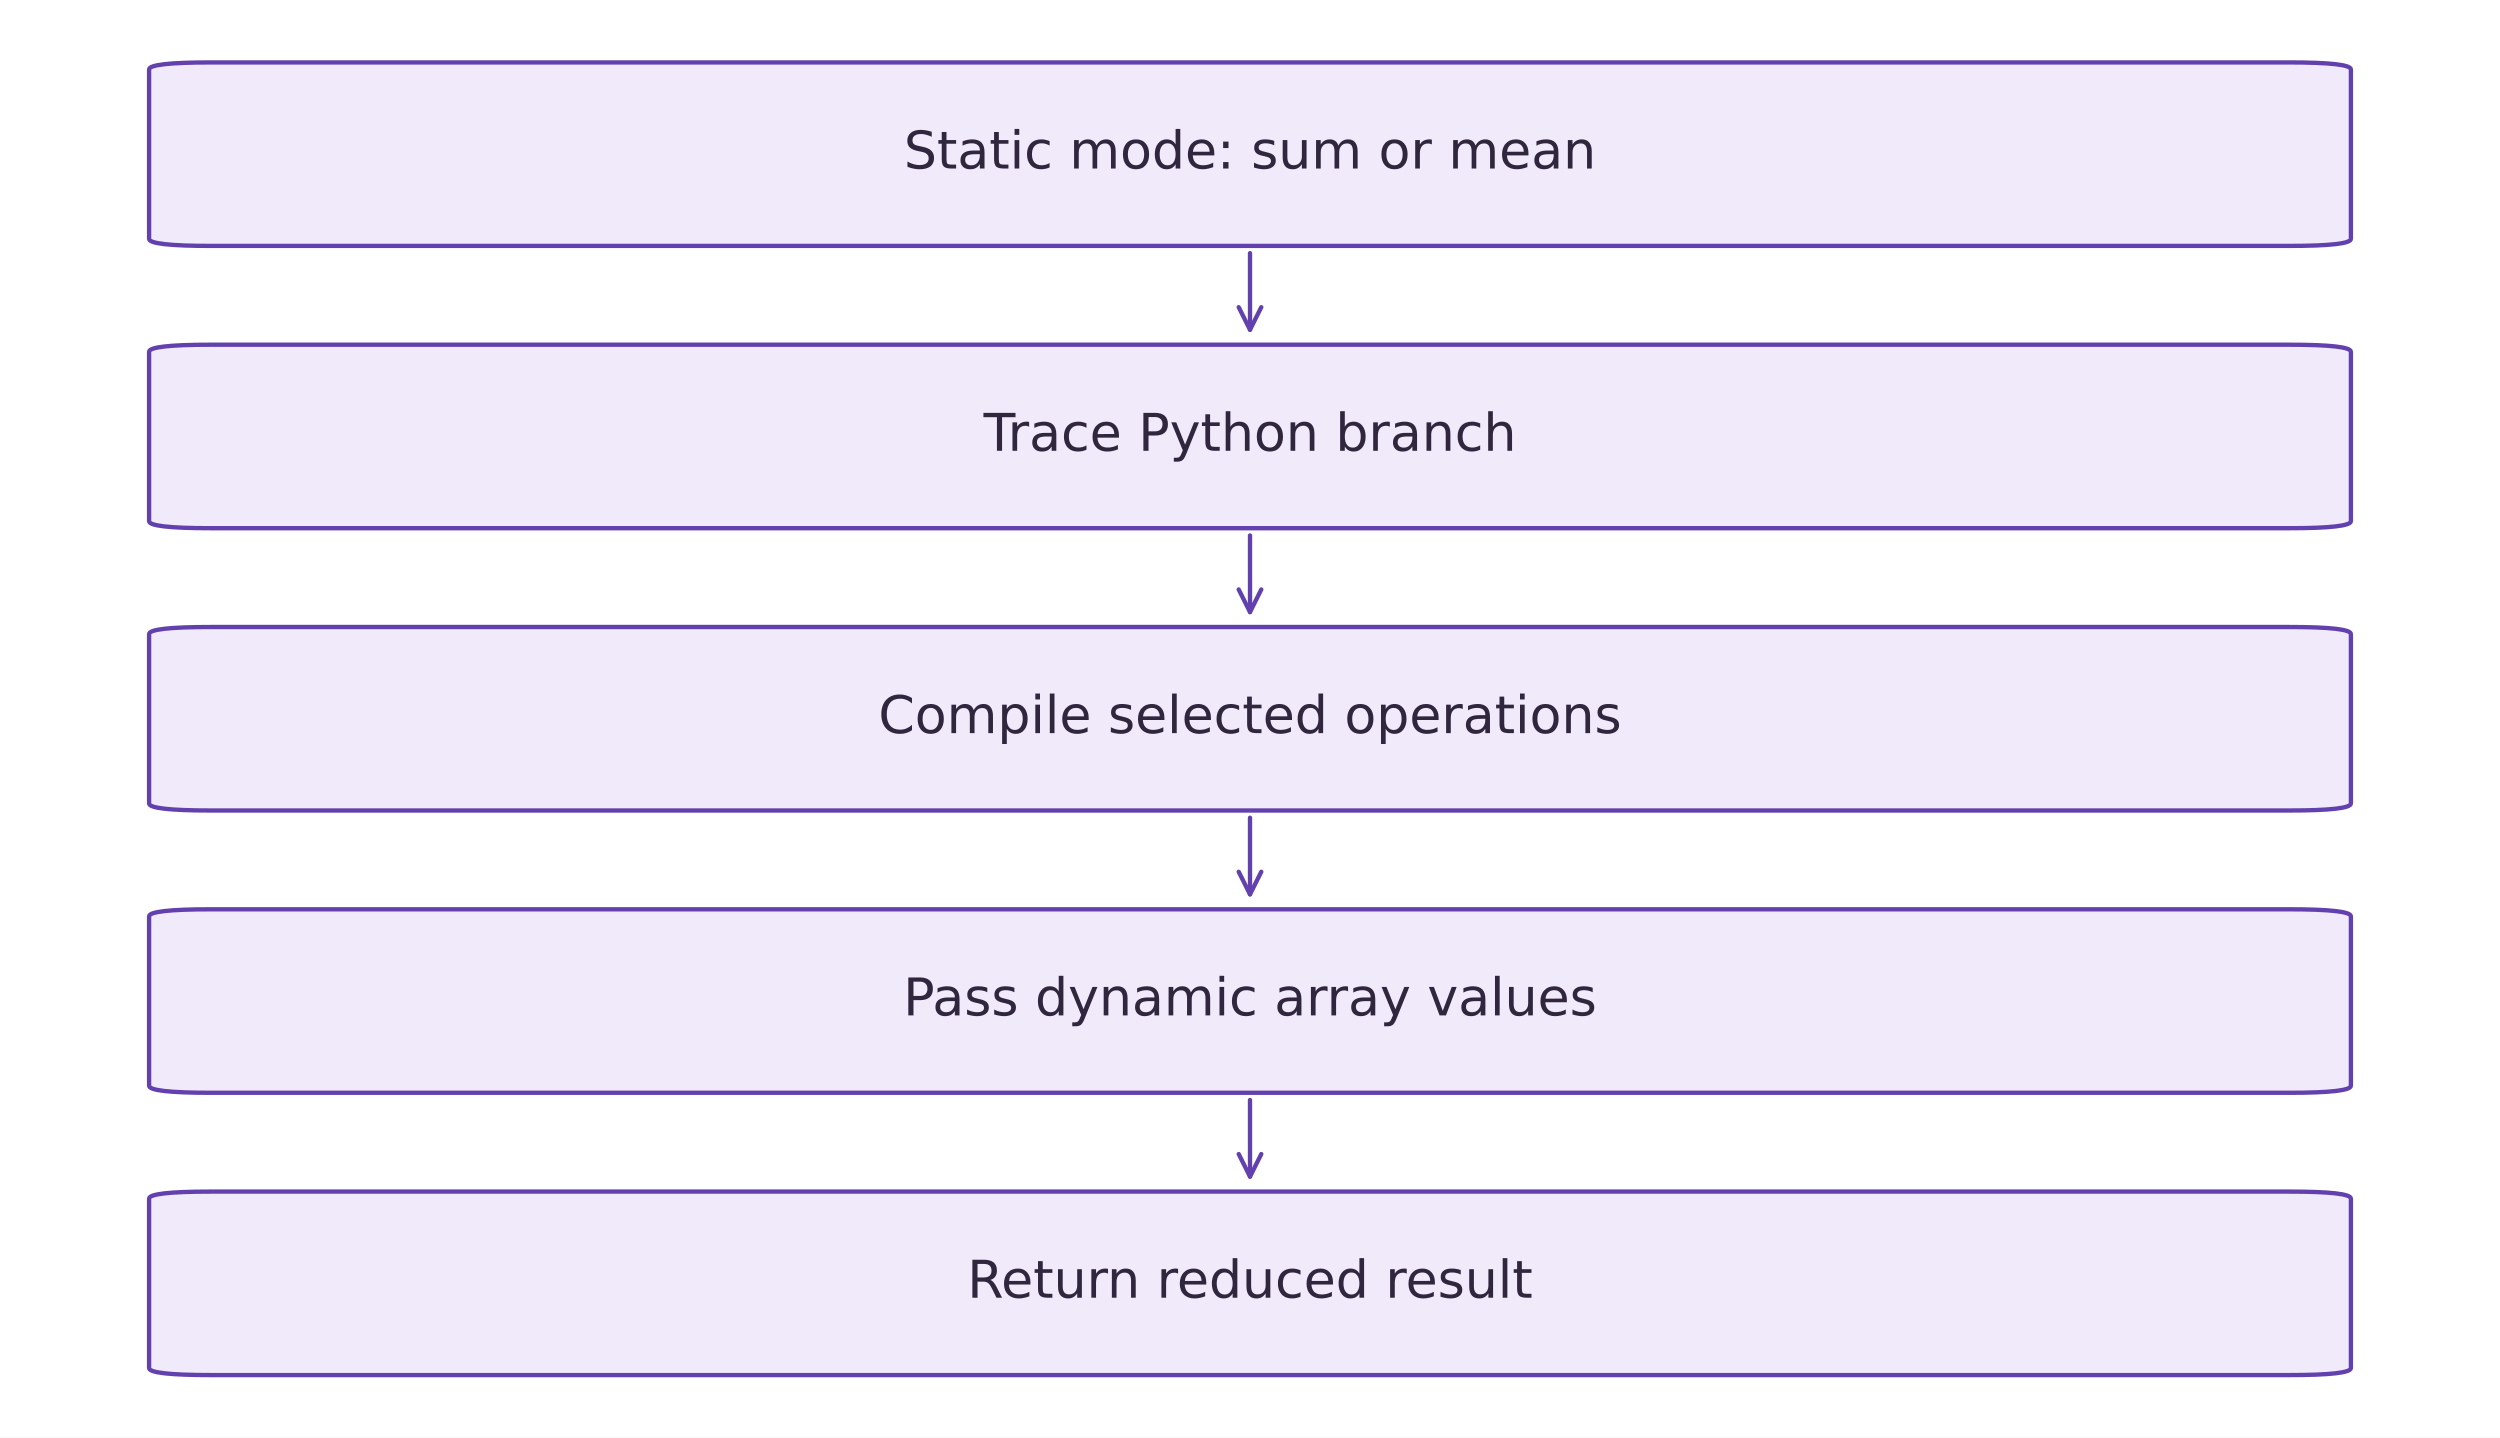
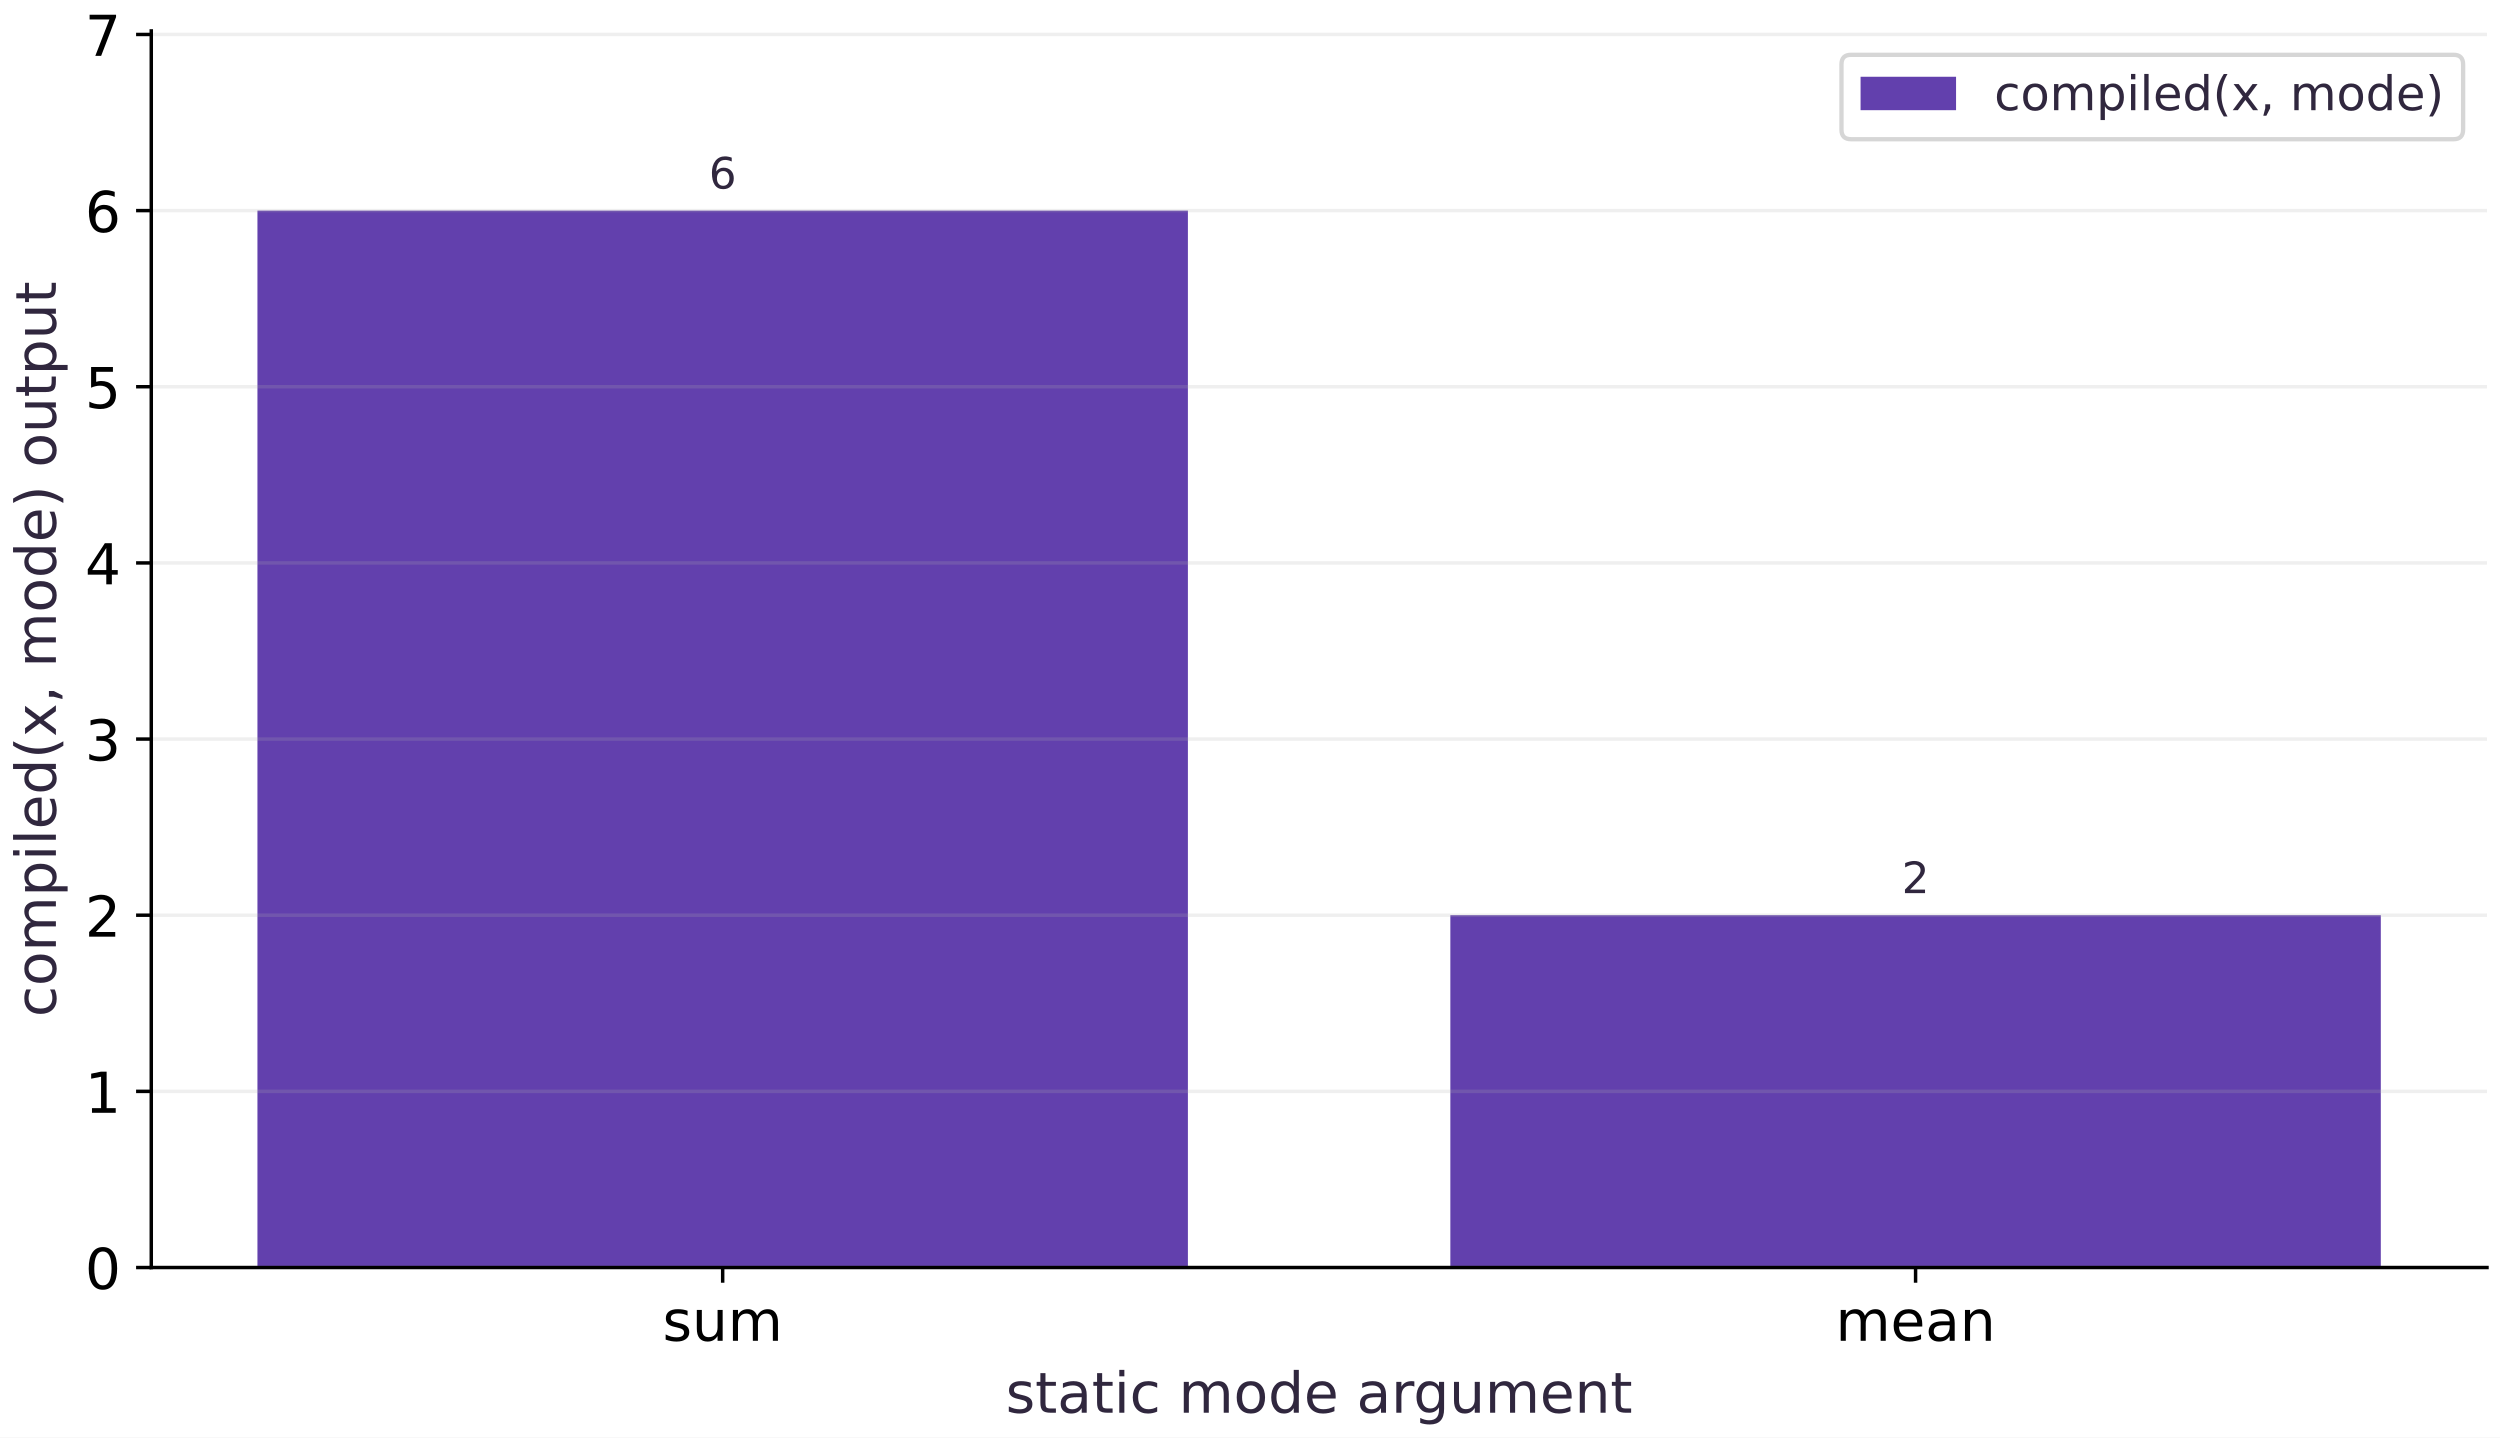
- <svg xmlns="http://www.w3.org/2000/svg" width="576pt" height="331.2pt" viewBox="0 0 576 331.2" version="1.1">
+ <svg xmlns="http://www.w3.org/2000/svg" xmlns:xlink="http://www.w3.org/1999/xlink" width="576pt" height="331.2pt" viewBox="0 0 576 331.2" version="1.1">
  <defs>
    <style type="text/css">*{stroke-linejoin: round; stroke-linecap: butt}</style>
  </defs>
  <g id="figure_1">
    <g id="patch_1">
      <path d="M 0 331.2  L 576 331.2  L 576 0  L 0 0  z " style="fill: #ffffff" />
    </g>
    <g id="axes_1">
      <g id="patch_2">
-         <path d="M 48.6 56.658  L 527.4 56.658  Q 541.65 56.658 541.65 55.032  L 541.65 16.008  Q 541.65 14.382 527.4 14.382  L 48.6 14.382  Q 34.35 14.382 34.35 16.008  L 34.35 55.032  Q 34.35 56.658 48.6 56.658  z " clip-path="url(#pc0f5dcaa96)" style="fill: #f0eafa; stroke: #6240ad; stroke-linejoin: miter" />
+         <path d="M 34.853 292.037  L 573 292.037  L 573 7.128  L 34.853 7.128  z " style="fill: #ffffff" />
      </g>
      <g id="patch_3">
-         <path d="M 48.6 121.698  L 527.4 121.698  Q 541.65 121.698 541.65 120.072  L 541.65 81.048  Q 541.65 79.422 527.4 79.422  L 48.6 79.422  Q 34.35 79.422 34.35 81.048  L 34.35 120.072  Q 34.35 121.698 48.6 121.698  z " clip-path="url(#pc0f5dcaa96)" style="fill: #f0eafa; stroke: #6240ad; stroke-linejoin: miter" />
+         <path d="M 59.314 292.037  L 273.693 292.037  L 273.693 48.525  L 59.314 48.525  z " clip-path="url(#p205703880f)" style="fill: #6240ad" />
      </g>
      <g id="patch_4">
-         <path d="M 48.6 186.738  L 527.4 186.738  Q 541.65 186.738 541.65 185.112  L 541.65 146.088  Q 541.65 144.462 527.4 144.462  L 48.6 144.462  Q 34.35 144.462 34.35 146.088  L 34.35 185.112  Q 34.35 186.738 48.6 186.738  z " clip-path="url(#pc0f5dcaa96)" style="fill: #f0eafa; stroke: #6240ad; stroke-linejoin: miter" />
+         <path d="M 334.159 292.037  L 548.539 292.037  L 548.539 210.866  L 334.159 210.866  z " clip-path="url(#p205703880f)" style="fill: #6240ad" />
+       </g>
+       <g id="matplotlib.axis_1">
+         <g id="xtick_1">
+           <g id="line2d_1">
+             <defs>
+               <path id="m7d1b1a8480" d="M 0 0  L 0 3.5  " style="stroke: #000000; stroke-width: 0.8" />
+             </defs>
+             <g>
+               <use xlink:href="#m7d1b1a8480" x="166.504" y="292.037" style="stroke: #000000; stroke-width: 0.8" />
+             </g>
+           </g>
+           <g id="text_1">
+             <text style="font-size: 13px; font-family: 'DejaVu Sans'; text-anchor: middle" x="166.504" y="308.915" transform="rotate(-0 166.5039 308.9146)">sum</text>
+           </g>
+         </g>
+         <g id="xtick_2">
+           <g id="line2d_2">
+             <g>
+               <use xlink:href="#m7d1b1a8480" x="441.349" y="292.037" style="stroke: #000000; stroke-width: 0.8" />
+             </g>
+           </g>
+           <g id="text_2">
+             <text style="font-size: 13px; font-family: 'DejaVu Sans'; text-anchor: middle" x="441.349" y="308.915" transform="rotate(-0 441.349 308.9146)">mean</text>
+           </g>
+         </g>
+         <g id="text_3">
+           <text style="font-size: 13px; font-family: 'DejaVu Sans'; text-anchor: middle; fill: #30273e" x="303.926" y="325.496" transform="rotate(-0 303.9264 325.4962)">static mode argument</text>
+         </g>
+       </g>
+       <g id="matplotlib.axis_2">
+         <g id="ytick_1">
+           <g id="line2d_3">
+             <path d="M 34.853 292.037  L 573 292.037  " clip-path="url(#p205703880f)" style="fill: none; stroke: #b0b0b0; stroke-opacity: 0.2; stroke-width: 0.8; stroke-linecap: square" />
+           </g>
+           <g id="line2d_4">
+             <defs>
+               <path id="m66ca0f900a" d="M 0 0  L -3.5 0  " style="stroke: #000000; stroke-width: 0.8" />
+             </defs>
+             <g>
+               <use xlink:href="#m66ca0f900a" x="34.853" y="292.037" style="stroke: #000000; stroke-width: 0.8" />
+             </g>
+           </g>
+           <g id="text_4">
+             <text style="font-size: 13px; font-family: 'DejaVu Sans'; text-anchor: end" x="27.853" y="296.976" transform="rotate(-0 27.85305 296.9756)">0</text>
+           </g>
+         </g>
+         <g id="ytick_2">
+           <g id="line2d_5">
+             <path d="M 34.853 251.451  L 573 251.451  " clip-path="url(#p205703880f)" style="fill: none; stroke: #b0b0b0; stroke-opacity: 0.2; stroke-width: 0.8; stroke-linecap: square" />
+           </g>
+           <g id="line2d_6">
+             <g>
+               <use xlink:href="#m66ca0f900a" x="34.853" y="251.451" style="stroke: #000000; stroke-width: 0.8" />
+             </g>
+           </g>
+           <g id="text_5">
+             <text style="font-size: 13px; font-family: 'DejaVu Sans'; text-anchor: end" x="27.853" y="256.39" transform="rotate(-0 27.85305 256.3903)">1</text>
+           </g>
+         </g>
+         <g id="ytick_3">
+           <g id="line2d_7">
+             <path d="M 34.853 210.866  L 573 210.866  " clip-path="url(#p205703880f)" style="fill: none; stroke: #b0b0b0; stroke-opacity: 0.2; stroke-width: 0.8; stroke-linecap: square" />
+           </g>
+           <g id="line2d_8">
+             <g>
+               <use xlink:href="#m66ca0f900a" x="34.853" y="210.866" style="stroke: #000000; stroke-width: 0.8" />
+             </g>
+           </g>
+           <g id="text_6">
+             <text style="font-size: 13px; font-family: 'DejaVu Sans'; text-anchor: end" x="27.853" y="215.805" transform="rotate(-0 27.85305 215.805)">2</text>
+           </g>
+         </g>
+         <g id="ytick_4">
+           <g id="line2d_9">
+             <path d="M 34.853 170.281  L 573 170.281  " clip-path="url(#p205703880f)" style="fill: none; stroke: #b0b0b0; stroke-opacity: 0.2; stroke-width: 0.8; stroke-linecap: square" />
+           </g>
+           <g id="line2d_10">
+             <g>
+               <use xlink:href="#m66ca0f900a" x="34.853" y="170.281" style="stroke: #000000; stroke-width: 0.8" />
+             </g>
+           </g>
+           <g id="text_7">
+             <text style="font-size: 13px; font-family: 'DejaVu Sans'; text-anchor: end" x="27.853" y="175.22" transform="rotate(-0 27.85305 175.2197)">3</text>
+           </g>
+         </g>
+         <g id="ytick_5">
+           <g id="line2d_11">
+             <path d="M 34.853 129.695  L 573 129.695  " clip-path="url(#p205703880f)" style="fill: none; stroke: #b0b0b0; stroke-opacity: 0.2; stroke-width: 0.8; stroke-linecap: square" />
+           </g>
+           <g id="line2d_12">
+             <g>
+               <use xlink:href="#m66ca0f900a" x="34.853" y="129.695" style="stroke: #000000; stroke-width: 0.8" />
+             </g>
+           </g>
+           <g id="text_8">
+             <text style="font-size: 13px; font-family: 'DejaVu Sans'; text-anchor: end" x="27.853" y="134.634" transform="rotate(-0 27.85305 134.6344)">4</text>
+           </g>
+         </g>
+         <g id="ytick_6">
+           <g id="line2d_13">
+             <path d="M 34.853 89.11  L 573 89.11  " clip-path="url(#p205703880f)" style="fill: none; stroke: #b0b0b0; stroke-opacity: 0.2; stroke-width: 0.8; stroke-linecap: square" />
+           </g>
+           <g id="line2d_14">
+             <g>
+               <use xlink:href="#m66ca0f900a" x="34.853" y="89.11" style="stroke: #000000; stroke-width: 0.8" />
+             </g>
+           </g>
+           <g id="text_9">
+             <text style="font-size: 13px; font-family: 'DejaVu Sans'; text-anchor: end" x="27.853" y="94.049" transform="rotate(-0 27.85305 94.04907)">5</text>
+           </g>
+         </g>
+         <g id="ytick_7">
+           <g id="line2d_15">
+             <path d="M 34.853 48.525  L 573 48.525  " clip-path="url(#p205703880f)" style="fill: none; stroke: #b0b0b0; stroke-opacity: 0.2; stroke-width: 0.8; stroke-linecap: square" />
+           </g>
+           <g id="line2d_16">
+             <g>
+               <use xlink:href="#m66ca0f900a" x="34.853" y="48.525" style="stroke: #000000; stroke-width: 0.8" />
+             </g>
+           </g>
+           <g id="text_10">
+             <text style="font-size: 13px; font-family: 'DejaVu Sans'; text-anchor: end" x="27.853" y="53.464" transform="rotate(-0 27.85305 53.46376)">6</text>
+           </g>
+         </g>
+         <g id="ytick_8">
+           <g id="line2d_17">
+             <path d="M 34.853 7.939  L 573 7.939  " clip-path="url(#p205703880f)" style="fill: none; stroke: #b0b0b0; stroke-opacity: 0.2; stroke-width: 0.8; stroke-linecap: square" />
+           </g>
+           <g id="line2d_18">
+             <g>
+               <use xlink:href="#m66ca0f900a" x="34.853" y="7.939" style="stroke: #000000; stroke-width: 0.8" />
+             </g>
+           </g>
+           <g id="text_11">
+             <text style="font-size: 13px; font-family: 'DejaVu Sans'; text-anchor: end" x="27.853" y="12.878" transform="rotate(-0 27.85305 12.87845)">7</text>
+           </g>
+         </g>
+         <g id="text_12">
+           <text style="font-size: 13px; font-family: 'DejaVu Sans'; text-anchor: middle; fill: #30273e" x="12.878" y="149.582" transform="rotate(-90 12.87821 149.5822)">compiled(x, mode) output</text>
+         </g>
      </g>
      <g id="patch_5">
-         <path d="M 48.6 251.778  L 527.4 251.778  Q 541.65 251.778 541.65 250.152  L 541.65 211.128  Q 541.65 209.502 527.4 209.502  L 48.6 209.502  Q 34.35 209.502 34.35 211.128  L 34.35 250.152  Q 34.35 251.778 48.6 251.778  z " clip-path="url(#pc0f5dcaa96)" style="fill: #f0eafa; stroke: #6240ad; stroke-linejoin: miter" />
+         <path d="M 34.853 292.037  L 34.853 7.128  " style="fill: none; stroke: #000000; stroke-width: 0.8; stroke-linejoin: miter; stroke-linecap: square" />
      </g>
      <g id="patch_6">
-         <path d="M 48.6 316.818  L 527.4 316.818  Q 541.65 316.818 541.65 315.192  L 541.65 276.168  Q 541.65 274.542 527.4 274.542  L 48.6 274.542  Q 34.35 274.542 34.35 276.168  L 34.35 315.192  Q 34.35 316.818 48.6 316.818  z " clip-path="url(#pc0f5dcaa96)" style="fill: #f0eafa; stroke: #6240ad; stroke-linejoin: miter" />
+         <path d="M 34.853 292.037  L 573 292.037  " style="fill: none; stroke: #000000; stroke-width: 0.8; stroke-linejoin: miter; stroke-linecap: square" />
      </g>
-       <g id="text_1">
-         <text style="font-size: 12px; font-family: 'DejaVu Sans'; text-anchor: middle; fill: #30273e" x="288" y="38.831" transform="rotate(-0 288 38.83144)">Static mode: sum or mean</text>
+       <g id="text_13">
+         <text style="font-size: 10px; font-family: 'DejaVu Sans'; text-anchor: middle; fill: #30273e" x="166.504" y="43.445" transform="rotate(-0 166.5039 43.44509)">6</text>
      </g>
-       <g id="patch_7">
-         <path d="M 288 58.331  Q 288 67.714 288 75.979  " style="fill: none; stroke: #6240ad; stroke-linecap: round" />
-         <path d="M 290.6 70.779  L 288 75.979  L 285.4 70.779  " style="fill: none; stroke: #6240ad; stroke-linecap: round" />
+       <g id="text_14">
+         <text style="font-size: 10px; font-family: 'DejaVu Sans'; text-anchor: middle; fill: #30273e" x="441.349" y="205.786" transform="rotate(-0 441.349 205.7863)">2</text>
      </g>
-       <g id="text_2">
-         <text style="font-size: 12px; font-family: 'DejaVu Sans'; text-anchor: middle; fill: #30273e" x="288" y="103.871" transform="rotate(-0 288 103.8713)">Trace Python branch</text>
-       </g>
-       <g id="patch_8">
-         <path d="M 288 123.371  Q 288 132.754 288 141.019  " style="fill: none; stroke: #6240ad; stroke-linecap: round" />
-         <path d="M 290.6 135.819  L 288 141.019  L 285.4 135.819  " style="fill: none; stroke: #6240ad; stroke-linecap: round" />
-       </g>
-       <g id="text_3">
-         <text style="font-size: 12px; font-family: 'DejaVu Sans'; text-anchor: middle; fill: #30273e" x="288" y="168.911" transform="rotate(-0 288 168.9112)">Compile selected operations</text>
-       </g>
-       <g id="patch_9">
-         <path d="M 288 188.411  Q 288 197.794 288 206.059  " style="fill: none; stroke: #6240ad; stroke-linecap: round" />
-         <path d="M 290.6 200.859  L 288 206.059  L 285.4 200.859  " style="fill: none; stroke: #6240ad; stroke-linecap: round" />
-       </g>
-       <g id="text_4">
-         <text style="font-size: 12px; font-family: 'DejaVu Sans'; text-anchor: middle; fill: #30273e" x="288" y="233.951" transform="rotate(-0 288 233.9512)">Pass dynamic array values</text>
-       </g>
-       <g id="patch_10">
-         <path d="M 288 253.451  Q 288 262.834 288 271.099  " style="fill: none; stroke: #6240ad; stroke-linecap: round" />
-         <path d="M 290.6 265.899  L 288 271.099  L 285.4 265.899  " style="fill: none; stroke: #6240ad; stroke-linecap: round" />
-       </g>
-       <g id="text_5">
-         <text style="font-size: 12px; font-family: 'DejaVu Sans'; text-anchor: middle; fill: #30273e" x="288" y="298.991" transform="rotate(-0 288 298.9911)">Return reduced result</text>
+       <g id="legend_1">
+         <g id="patch_7">
+           <path d="M 426.476 32.074  L 565.3 32.074  Q 567.5 32.074 567.5 29.874  L 567.5 14.828  Q 567.5 12.628 565.3 12.628  L 426.476 12.628  Q 424.276 12.628 424.276 14.828  L 424.276 29.874  Q 424.276 32.074 426.476 32.074  z " style="fill: #ffffff; opacity: 0.8; stroke: #cccccc; stroke-linejoin: miter" />
+         </g>
+         <g id="patch_8">
+           <path d="M 428.676 25.386  L 450.676 25.386  L 450.676 17.686  L 428.676 17.686  z " style="fill: #6240ad" />
+         </g>
+         <g id="text_15">
+           <text style="font-size: 11px; font-family: 'DejaVu Sans'; text-anchor: start; fill: #30273e" x="459.476" y="25.386" transform="rotate(-0 459.4763 25.38604)">compiled(x, mode)</text>
+         </g>
      </g>
    </g>
  </g>
  <defs>
-     <clipPath id="pc0f5dcaa96">
-       <rect x="3" y="3" width="570" height="325.2" />
+     <clipPath id="p205703880f">
+       <rect x="34.853" y="7.128" width="538.147" height="284.909" />
    </clipPath>
  </defs>
</svg>
